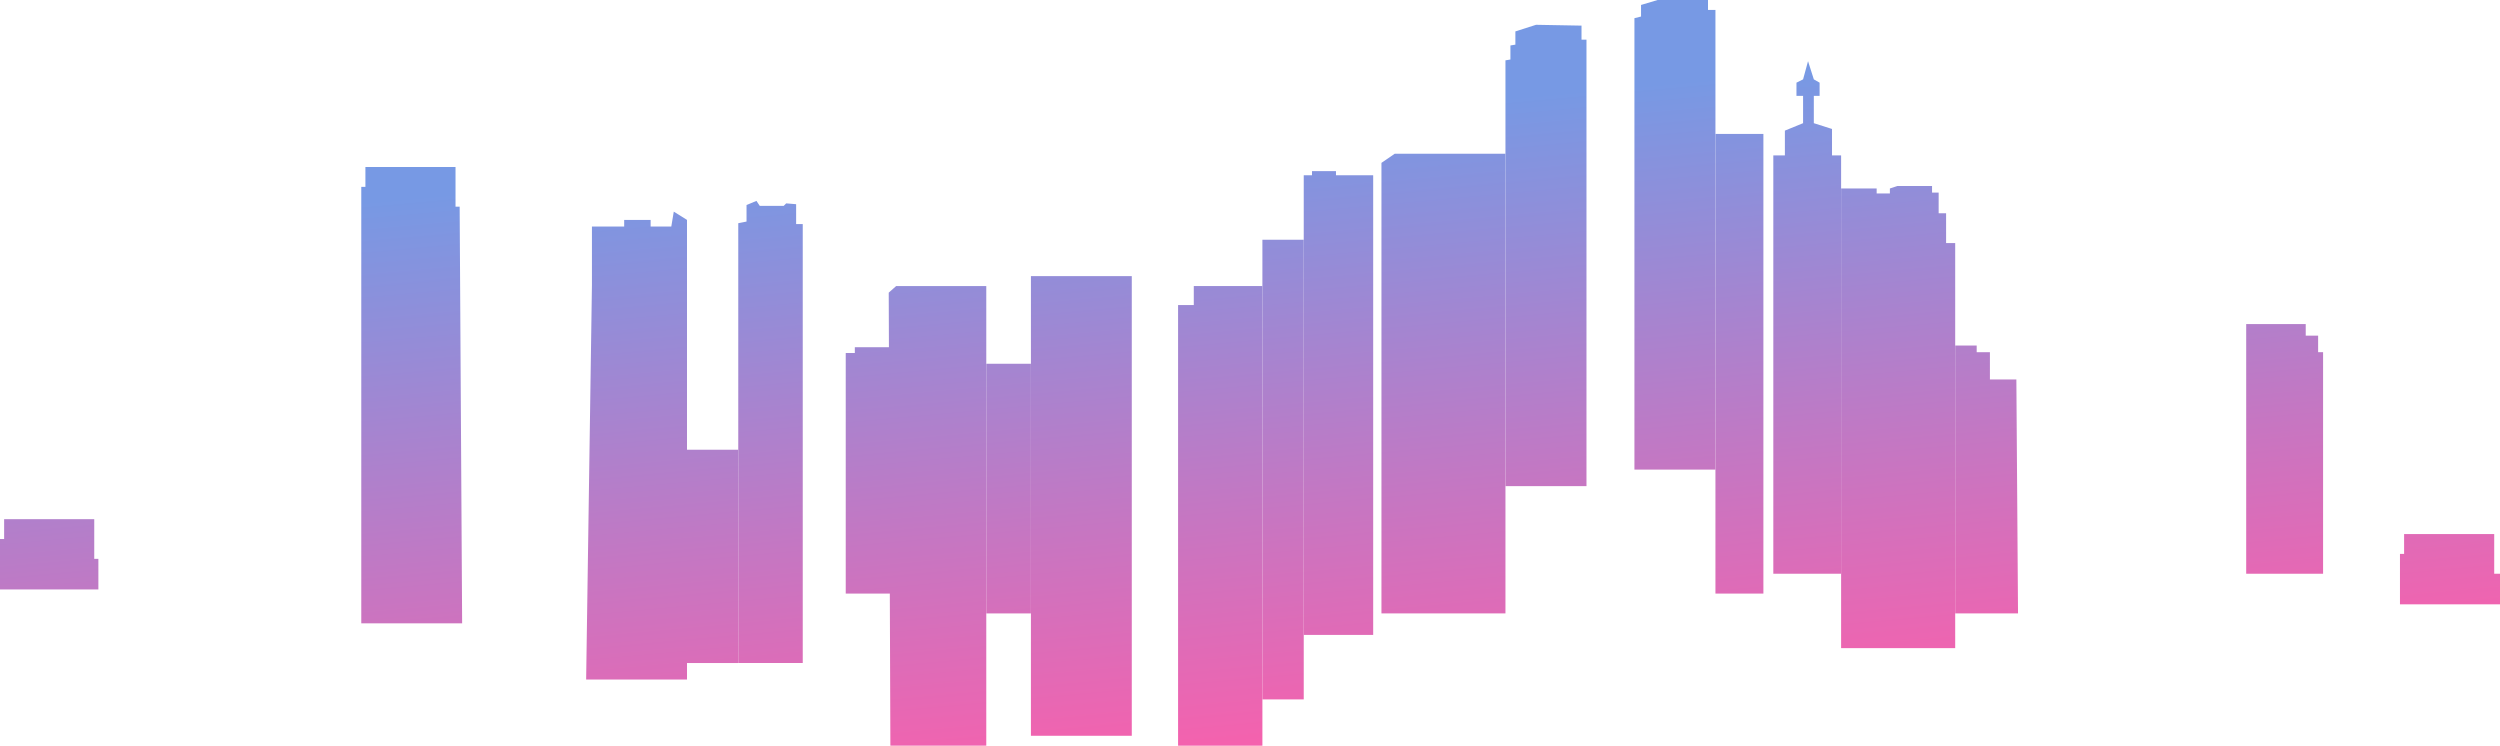
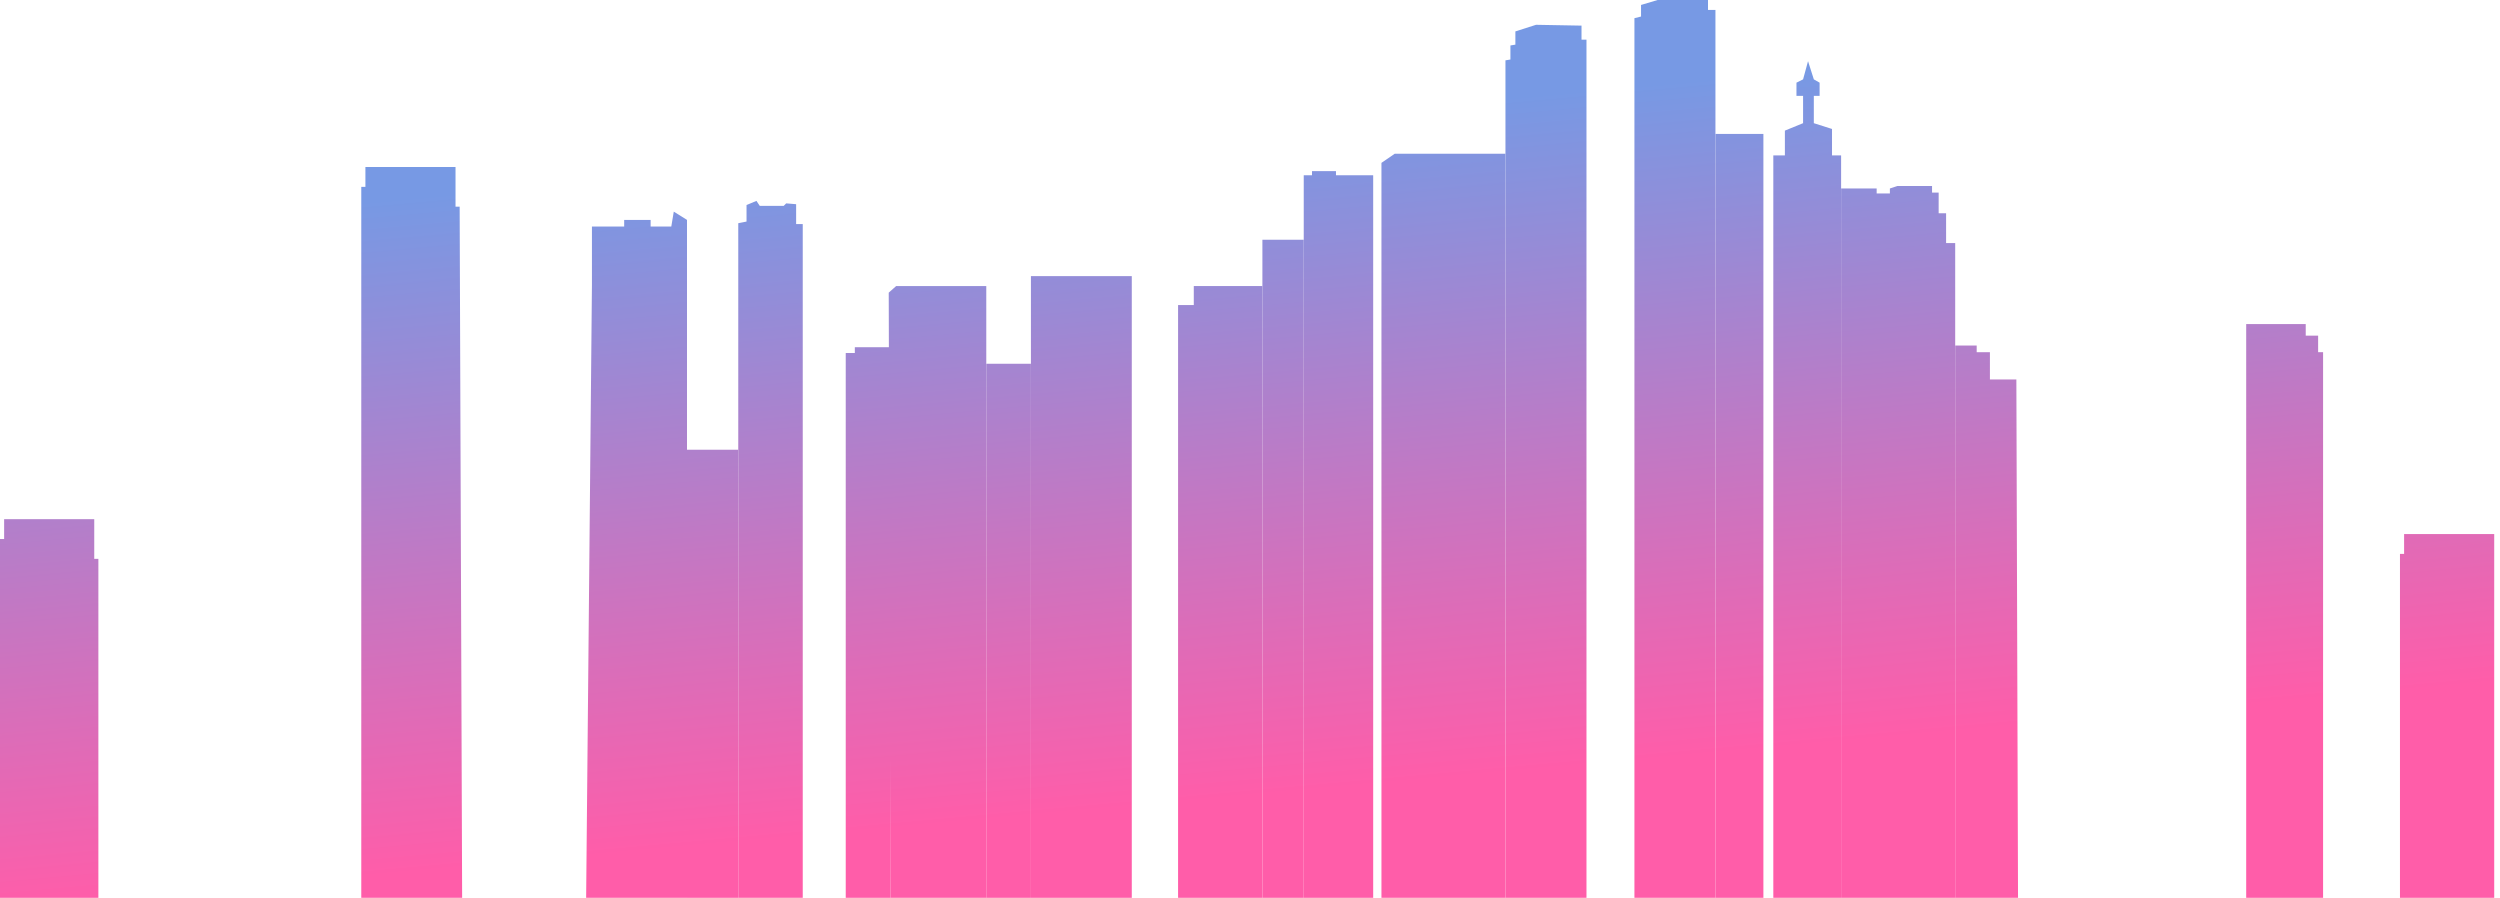
- <svg xmlns="http://www.w3.org/2000/svg" width="1512" height="451" viewBox="0 0 1512 451" fill="none">
-   <path d="M218.501 112.998H221.001V100.998H275.501V124.998H278.001L279.501 376.998H218.501V112.998Z" fill="url(#paint0_linear_315_7)" />
-   <path d="M358.001 172.498V136.998H377.501V132.998H393.501V136.998H406.001L407.501 127.998L415.501 132.998V410.998H354.501L358.001 172.498Z" fill="url(#paint1_linear_315_7)" />
-   <path d="M385.501 271.998H446.501V400.998H385.501V271.998Z" fill="url(#paint2_linear_315_7)" />
-   <path d="M446.501 134.998L451.501 133.998V123.998L457.501 121.498L459.501 124.498H474.001L475.501 122.998L481.501 123.498V135.498H485.501V400.998H446.501V134.998Z" fill="url(#paint3_linear_315_7)" />
-   <path d="M537.501 176.998L542.001 172.998H596.501V450.998H538.501L537.501 176.998Z" fill="url(#paint4_linear_315_7)" />
-   <path d="M511.501 213.498H517.001V209.998H538.501V358.998H511.501V213.498Z" fill="url(#paint5_linear_315_7)" />
-   <path d="M596.501 219.998H623.501V370.998H596.501V219.998Z" fill="url(#paint6_linear_315_7)" />
-   <path d="M623.501 166.998H684.501V444.998H623.501V166.998Z" fill="url(#paint7_linear_315_7)" />
-   <path d="M712.501 184.498H722.001V172.998H763.501V450.998H712.501V184.498Z" fill="url(#paint8_linear_315_7)" />
-   <path d="M763.501 144.998H788.501V422.998L763.501 422.998V144.998Z" fill="url(#paint9_linear_315_7)" />
-   <path d="M788.501 105.998H793.501V103.498H808.001V105.998H830.501V383.998H788.501V105.998Z" fill="url(#paint10_linear_315_7)" />
-   <path d="M835.501 98.498L843.501 92.998H910.501V370.998H835.501V98.498Z" fill="url(#paint11_linear_315_7)" />
-   <path d="M910.501 36.498L913.501 35.998V27.498L916.501 26.998V18.998L929.001 14.998L956.501 15.498V23.998H959.501V293.998H910.501V36.498Z" fill="url(#paint12_linear_315_7)" />
-   <path d="M988.501 10.998L992.501 9.998V2.998L1002.5 -0.002H1033V5.998H1037.5V283.998H988.501V10.998Z" fill="url(#paint13_linear_315_7)" />
-   <path d="M1037.5 80.998H1066.5V358.998H1037.5V80.998Z" fill="url(#paint14_linear_315_7)" />
-   <path d="M1072.5 93.998H1079.5V78.998L1090.5 74.498V57.998H1086.5V49.998L1090.5 47.998L1093.5 36.998L1097 47.998L1100.5 49.998V57.998H1097V74.498L1108 77.998V93.998H1113.5V346.998H1072.5V93.998Z" fill="url(#paint15_linear_315_7)" />
-   <path d="M1113.5 113.998H1135V116.998H1143V113.998L1147.5 112.498H1168.5V116.498H1172.5V128.998H1177V146.998H1182.5V391.998H1113.5V113.998Z" fill="url(#paint16_linear_315_7)" />
-   <path d="M1182.5 208.998H1195.5V212.998H1203.5V229.498H1219.5L1220.5 370.998H1182.5V208.998Z" fill="url(#paint17_linear_315_7)" />
-   <path d="M1358.5 195.998H1394.5V202.998H1402V212.998H1405V346.998H1358.5V195.998Z" fill="url(#paint18_linear_315_7)" />
-   <path d="M0 325.998H2.5V313.998H57V337.998H59.5V356.498H0V325.998Z" fill="url(#paint19_linear_315_7)" />
-   <path d="M1451.5 334.998H1454V322.998H1508.5V346.998H1512V365.498H1451.5V334.998Z" fill="url(#paint20_linear_315_7)" />
+ <svg xmlns="http://www.w3.org/2000/svg" width="1512" height="543" viewBox="0 0 1512 543" fill="none">
+   <path d="M218.501 112.998H221.001V100.998H275.501V124.998H278.001L279.501 543H218.501V112.998Z" fill="url(#paint0_linear_315_7)" />
+   <path d="M358.001 172.498V136.998H377.501V132.998H393.501V136.998H406.001L407.501 127.998L415.501 132.998V543H385.001H354.501L358.001 172.498Z" fill="url(#paint1_linear_315_7)" />
+   <path d="M415.501 271.998H446.501V543H415.501V271.998Z" fill="url(#paint2_linear_315_7)" />
+   <path d="M446.501 134.998L451.501 133.998V123.998L457.501 121.498L459.501 124.498H474.001L475.501 122.998L481.501 123.498V135.498H485.501V543H446.501V134.998Z" fill="url(#paint3_linear_315_7)" />
+   <path d="M537.501 176.998L542.001 172.998H596.501V543H538.501L537.501 176.998Z" fill="url(#paint4_linear_315_7)" />
+   <path d="M511.501 213.498H517.001V209.998H538.501V543H511.501V213.498Z" fill="url(#paint5_linear_315_7)" />
+   <path d="M596.501 219.998H623.501V543H596.501V219.998Z" fill="url(#paint6_linear_315_7)" />
+   <path d="M623.501 166.998H684.501V543H623.501V166.998Z" fill="url(#paint7_linear_315_7)" />
+   <path d="M712.501 184.498H722.001V172.998H763.501V543H712.501V184.498Z" fill="url(#paint8_linear_315_7)" />
+   <path d="M763.501 144.998H788.501V543H763.501V144.998Z" fill="url(#paint9_linear_315_7)" />
+   <path d="M788.501 105.998H793.501V103.498H808.001V105.998H830.501V543H788.501V105.998Z" fill="url(#paint10_linear_315_7)" />
+   <path d="M835.501 98.498L843.501 92.998H910.501V543H835.501V98.498Z" fill="url(#paint11_linear_315_7)" />
+   <path d="M910.501 36.498L913.501 35.998V27.498L916.501 26.998V18.998L929.001 14.998L956.501 15.498V23.998H959.501V543H910.501V36.498Z" fill="url(#paint12_linear_315_7)" />
+   <path d="M988.501 10.998L992.501 9.998V2.998L1002.5 -0.002H1033V5.998H1037.5V543H988.501V10.998Z" fill="url(#paint13_linear_315_7)" />
+   <path d="M1037.5 80.998H1066.5V543H1037.5V80.998Z" fill="url(#paint14_linear_315_7)" />
+   <path d="M1072.5 93.998H1079.5V78.998L1090.5 74.498V57.998H1086.5V49.998L1090.5 47.998L1093.5 36.998L1097 47.998L1100.5 49.998V57.998H1097V74.498L1108 77.998V93.998H1113.5V543H1072.5V93.998Z" fill="url(#paint15_linear_315_7)" />
+   <path d="M1113.5 113.998H1135V116.998H1143V113.998L1147.5 112.498H1168.5V116.498H1172.5V128.998H1177V146.998H1182.5V543H1113.5V113.998Z" fill="url(#paint16_linear_315_7)" />
+   <path d="M1182.5 208.998H1195.5V212.998H1203.5V229.498H1219.5L1220.5 543H1182.5V208.998Z" fill="url(#paint17_linear_315_7)" />
+   <path d="M1358.5 195.998H1394.5V202.998H1402V212.998H1405V543H1358.5V195.998Z" fill="url(#paint18_linear_315_7)" />
+   <path d="M0 325.998H2.5V313.998H57V337.998H59.5V543H0V325.998Z" fill="url(#paint19_linear_315_7)" />
+   <path d="M1451.5 334.998H1454V322.998H1508.5V543H1512H1451.5V334.998Z" fill="url(#paint20_linear_315_7)" />
  <defs>
    <linearGradient id="paint0_linear_315_7" x1="729.5" y1="483.996" x2="684" y2="-15.004" gradientUnits="userSpaceOnUse">
      <stop stop-color="#FF5DA9" />
      <stop offset="0.812" stop-color="#7799E4" />
    </linearGradient>
    <linearGradient id="paint1_linear_315_7" x1="729.5" y1="483.996" x2="684" y2="-15.004" gradientUnits="userSpaceOnUse">
      <stop stop-color="#FF5DA9" />
      <stop offset="0.812" stop-color="#7799E4" />
    </linearGradient>
    <linearGradient id="paint2_linear_315_7" x1="729.5" y1="483.996" x2="684" y2="-15.004" gradientUnits="userSpaceOnUse">
      <stop stop-color="#FF5DA9" />
      <stop offset="0.812" stop-color="#7799E4" />
    </linearGradient>
    <linearGradient id="paint3_linear_315_7" x1="729.5" y1="483.996" x2="684" y2="-15.004" gradientUnits="userSpaceOnUse">
      <stop stop-color="#FF5DA9" />
      <stop offset="0.812" stop-color="#7799E4" />
    </linearGradient>
    <linearGradient id="paint4_linear_315_7" x1="729.5" y1="483.996" x2="684" y2="-15.004" gradientUnits="userSpaceOnUse">
      <stop stop-color="#FF5DA9" />
      <stop offset="0.812" stop-color="#7799E4" />
    </linearGradient>
    <linearGradient id="paint5_linear_315_7" x1="729.5" y1="483.996" x2="684" y2="-15.004" gradientUnits="userSpaceOnUse">
      <stop stop-color="#FF5DA9" />
      <stop offset="0.812" stop-color="#7799E4" />
    </linearGradient>
    <linearGradient id="paint6_linear_315_7" x1="729.5" y1="483.996" x2="684" y2="-15.004" gradientUnits="userSpaceOnUse">
      <stop stop-color="#FF5DA9" />
      <stop offset="0.812" stop-color="#7799E4" />
    </linearGradient>
    <linearGradient id="paint7_linear_315_7" x1="729.5" y1="483.996" x2="684" y2="-15.004" gradientUnits="userSpaceOnUse">
      <stop stop-color="#FF5DA9" />
      <stop offset="0.812" stop-color="#7799E4" />
    </linearGradient>
    <linearGradient id="paint8_linear_315_7" x1="729.5" y1="483.996" x2="684" y2="-15.004" gradientUnits="userSpaceOnUse">
      <stop stop-color="#FF5DA9" />
      <stop offset="0.812" stop-color="#7799E4" />
    </linearGradient>
    <linearGradient id="paint9_linear_315_7" x1="729.5" y1="483.996" x2="684" y2="-15.004" gradientUnits="userSpaceOnUse">
      <stop stop-color="#FF5DA9" />
      <stop offset="0.812" stop-color="#7799E4" />
    </linearGradient>
    <linearGradient id="paint10_linear_315_7" x1="729.5" y1="483.996" x2="684" y2="-15.004" gradientUnits="userSpaceOnUse">
      <stop stop-color="#FF5DA9" />
      <stop offset="0.812" stop-color="#7799E4" />
    </linearGradient>
    <linearGradient id="paint11_linear_315_7" x1="729.5" y1="483.996" x2="684" y2="-15.004" gradientUnits="userSpaceOnUse">
      <stop stop-color="#FF5DA9" />
      <stop offset="0.812" stop-color="#7799E4" />
    </linearGradient>
    <linearGradient id="paint12_linear_315_7" x1="729.5" y1="483.996" x2="684" y2="-15.004" gradientUnits="userSpaceOnUse">
      <stop stop-color="#FF5DA9" />
      <stop offset="0.812" stop-color="#7799E4" />
    </linearGradient>
    <linearGradient id="paint13_linear_315_7" x1="729.5" y1="483.996" x2="684" y2="-15.004" gradientUnits="userSpaceOnUse">
      <stop stop-color="#FF5DA9" />
      <stop offset="0.812" stop-color="#7799E4" />
    </linearGradient>
    <linearGradient id="paint14_linear_315_7" x1="729.5" y1="483.996" x2="684" y2="-15.004" gradientUnits="userSpaceOnUse">
      <stop stop-color="#FF5DA9" />
      <stop offset="0.812" stop-color="#7799E4" />
    </linearGradient>
    <linearGradient id="paint15_linear_315_7" x1="729.5" y1="483.996" x2="684" y2="-15.004" gradientUnits="userSpaceOnUse">
      <stop stop-color="#FF5DA9" />
      <stop offset="0.812" stop-color="#7799E4" />
    </linearGradient>
    <linearGradient id="paint16_linear_315_7" x1="729.5" y1="483.996" x2="684" y2="-15.004" gradientUnits="userSpaceOnUse">
      <stop stop-color="#FF5DA9" />
      <stop offset="0.812" stop-color="#7799E4" />
    </linearGradient>
    <linearGradient id="paint17_linear_315_7" x1="729.5" y1="483.996" x2="684" y2="-15.004" gradientUnits="userSpaceOnUse">
      <stop stop-color="#FF5DA9" />
      <stop offset="0.812" stop-color="#7799E4" />
    </linearGradient>
    <linearGradient id="paint18_linear_315_7" x1="729.5" y1="483.996" x2="684" y2="-15.004" gradientUnits="userSpaceOnUse">
      <stop stop-color="#FF5DA9" />
      <stop offset="0.812" stop-color="#7799E4" />
    </linearGradient>
    <linearGradient id="paint19_linear_315_7" x1="729.5" y1="483.996" x2="684" y2="-15.004" gradientUnits="userSpaceOnUse">
      <stop stop-color="#FF5DA9" />
      <stop offset="0.812" stop-color="#7799E4" />
    </linearGradient>
    <linearGradient id="paint20_linear_315_7" x1="729.5" y1="483.996" x2="684" y2="-15.004" gradientUnits="userSpaceOnUse">
      <stop stop-color="#FF5DA9" />
      <stop offset="0.812" stop-color="#7799E4" />
    </linearGradient>
  </defs>
</svg>
